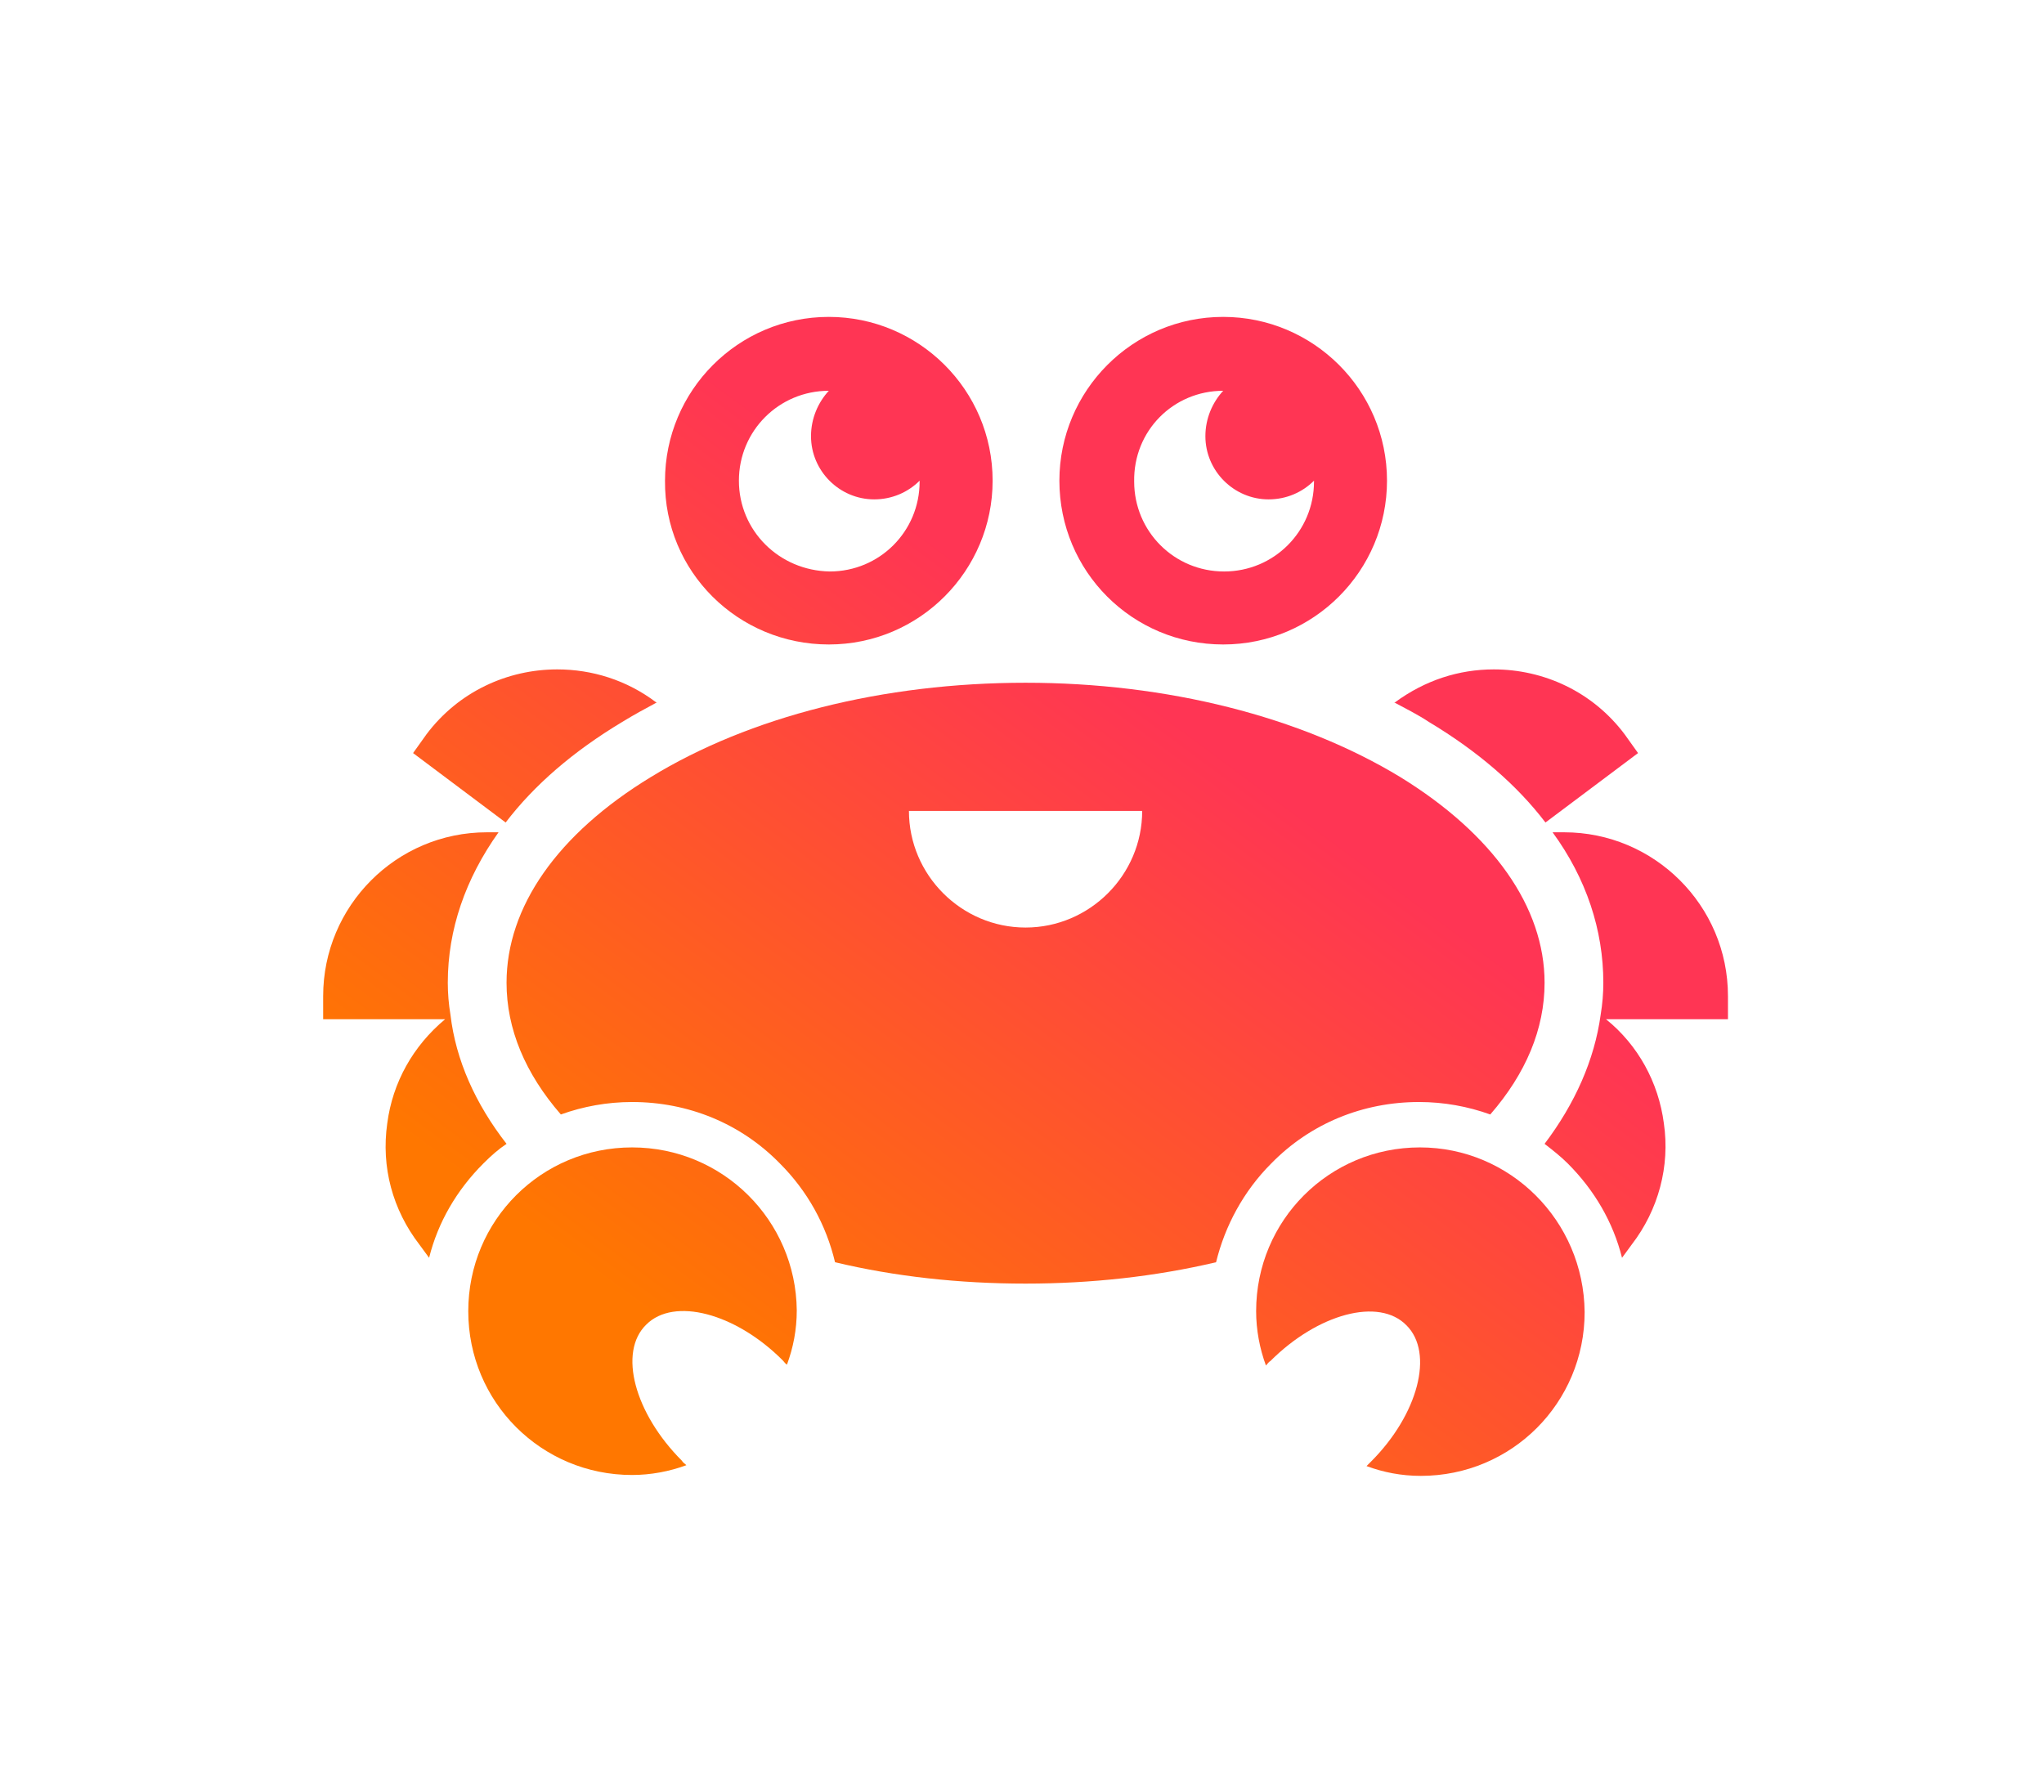
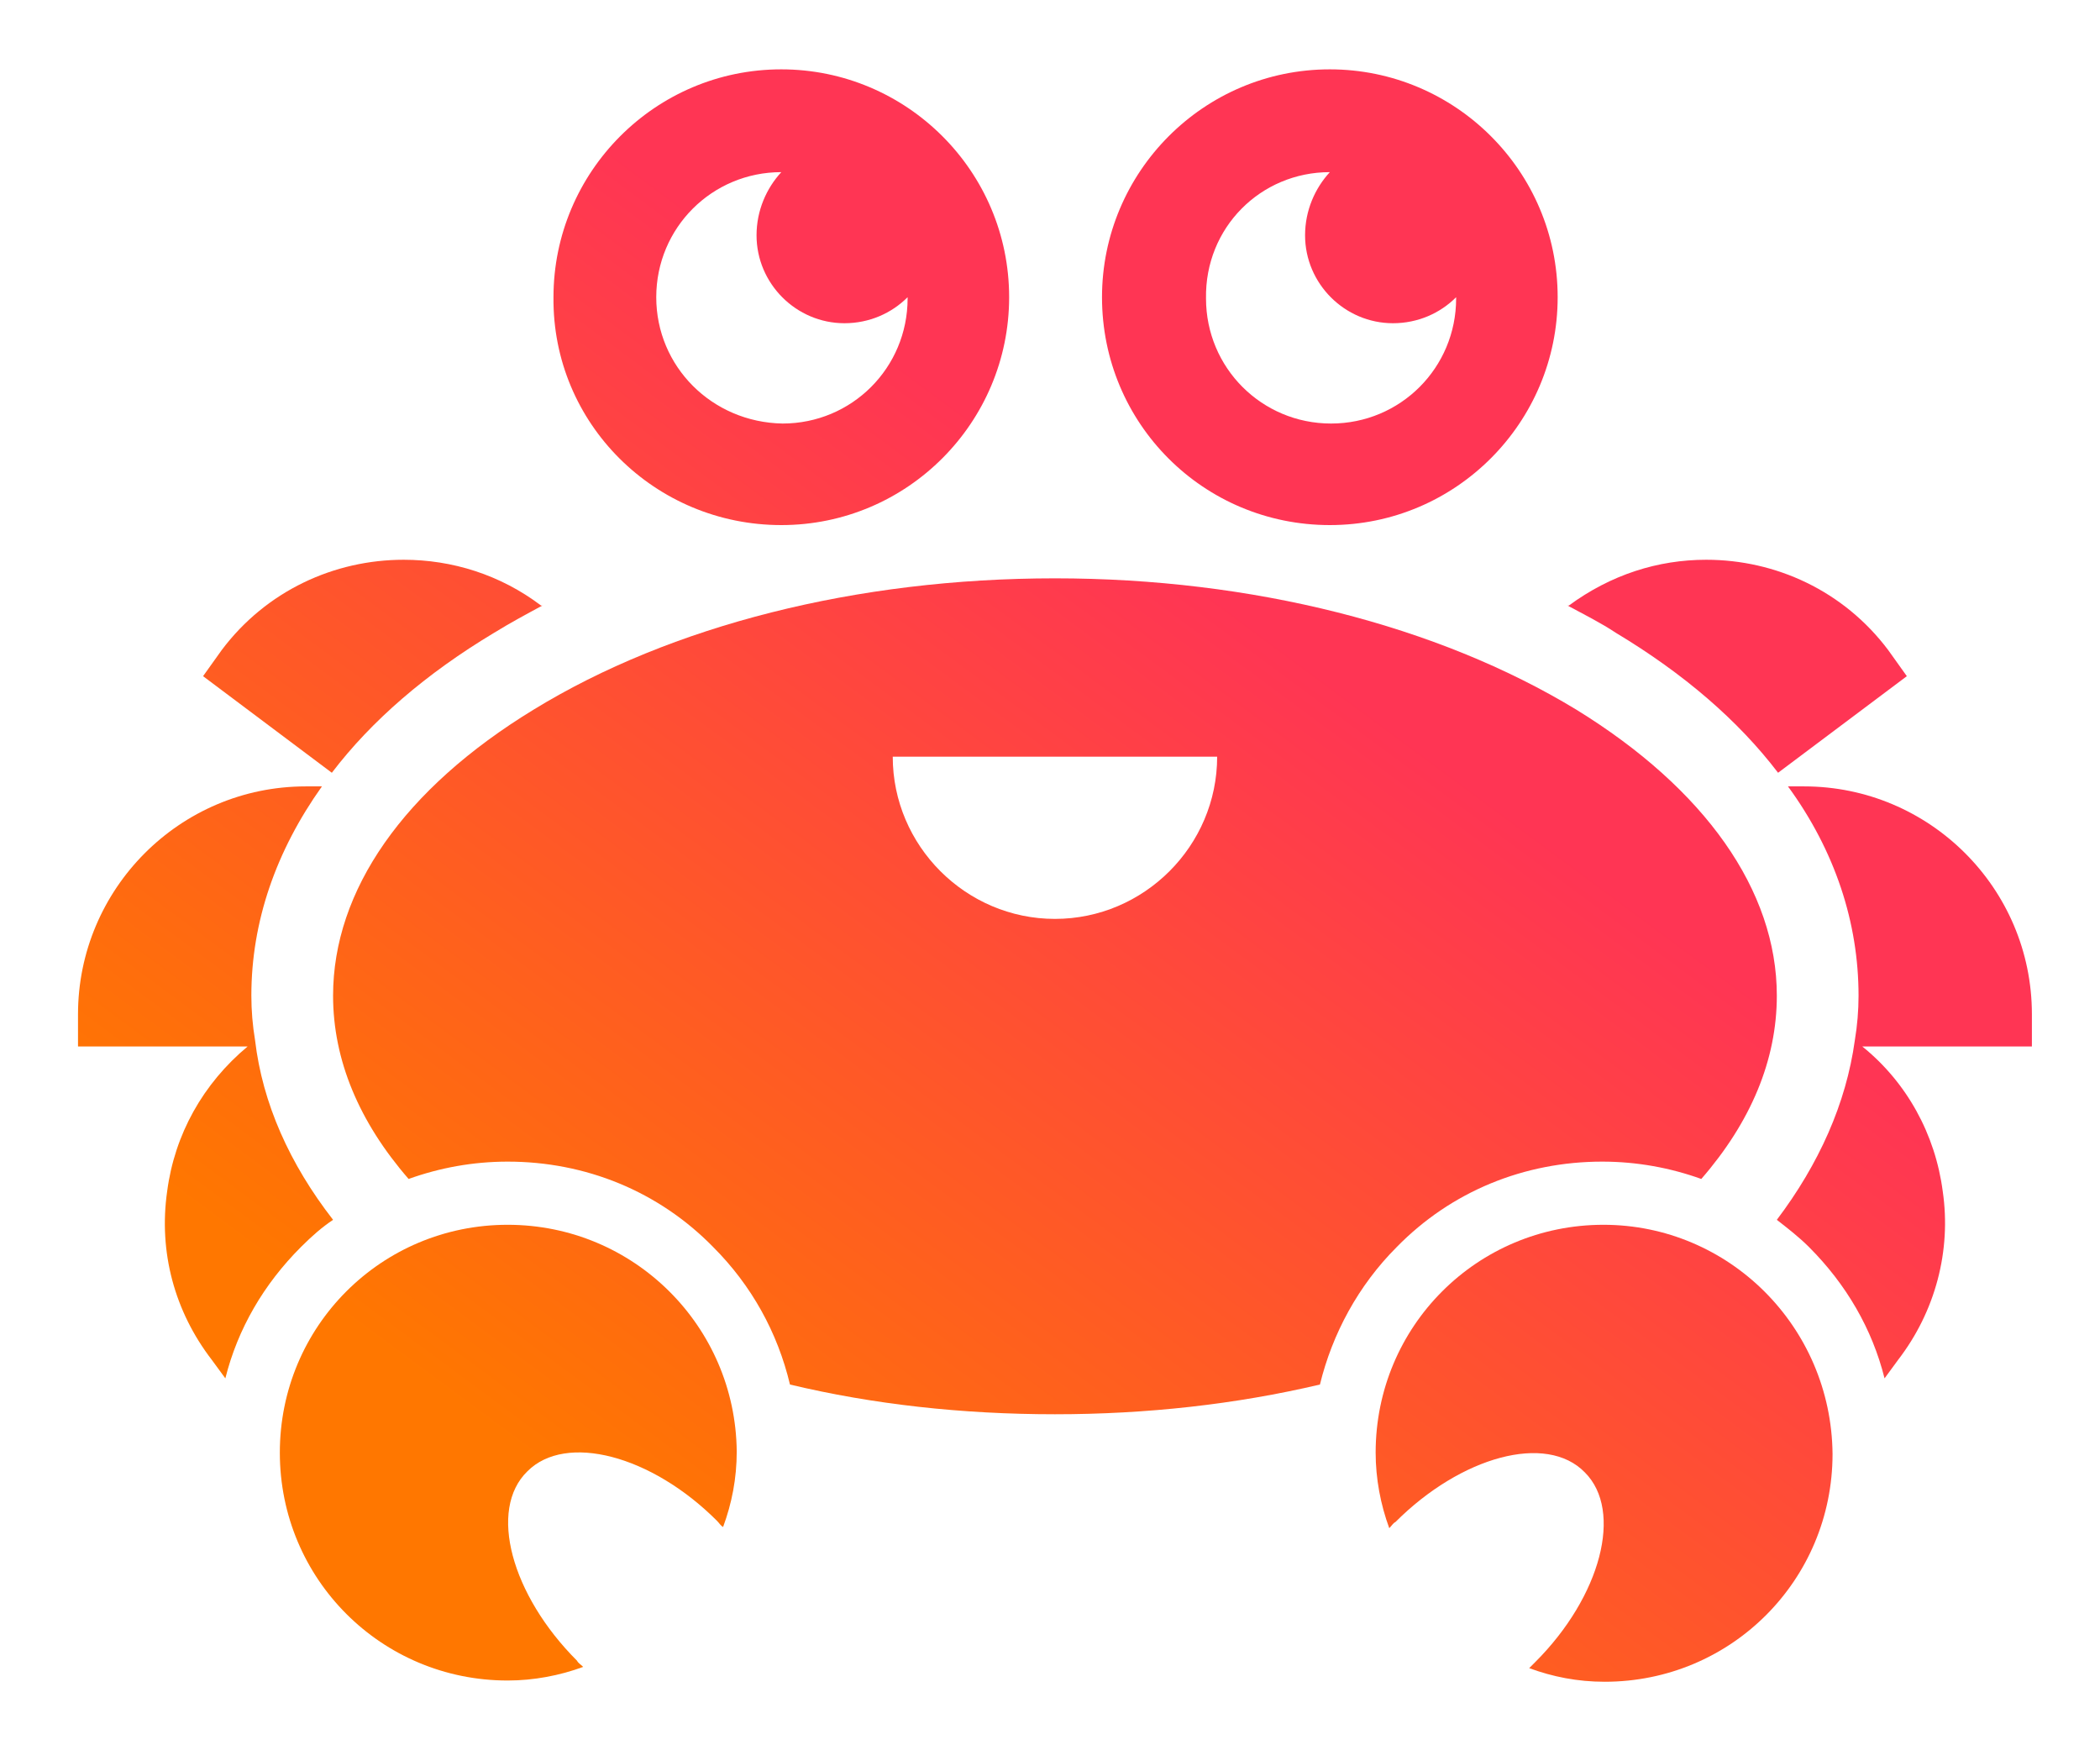
- <svg xmlns="http://www.w3.org/2000/svg" version="1.1" id="Layer_1" x="0px" y="0px" viewBox="0 0 229.6 201.3" style="enable-background:new 0 0 229.6 201.3;" xml:space="preserve">
+ <svg xmlns="http://www.w3.org/2000/svg" version="1.1" id="Layer_1" x="0px" y="0px" viewBox="30 30 169.6 141.3" style="enable-background:new 0 0 229.6 201.3;" xml:space="preserve">
  <style type="text/css">
	.st0{fill:url(#SVGID_1_);}
	.st1{fill:url(#SVGID_2_);}
	.st2{fill:url(#SVGID_3_);}
	.st3{fill:url(#SVGID_4_);}
	.st4{fill:url(#SVGID_5_);}
	.st5{fill:url(#SVGID_6_);}
	.st6{fill:url(#SVGID_7_);}
	.st7{fill:url(#SVGID_8_);}
	.st8{fill:url(#SVGID_9_);}
</style>
  <g>
    <g>
      <linearGradient id="SVGID_1_" gradientUnits="userSpaceOnUse" x1="82.354" y1="154.793" x2="153.694" y2="58.353">
        <stop offset="0" style="stop-color:#FF7700" />
        <stop offset="0.742" style="stop-color:#FF3554" />
      </linearGradient>
      <path class="st0" d="M159.4,123.8c2.8,0,5.5,0.5,8,1.4c4-4.6,6.1-9.6,6.1-14.8c0-8.5-5.8-16.7-16.2-23.1    c-11.2-6.8-26.2-10.6-42.1-10.6h0c-16,0-31,3.8-42.1,10.6c-10.5,6.4-16.2,14.6-16.2,23.1c0,5.2,2.1,10.2,6.1,14.8    c2.5-0.9,5.2-1.4,8-1.4c6.3,0,12.2,2.4,16.6,6.9c3.1,3.1,5.2,6.9,6.2,11.1c6.7,1.6,13.9,2.4,21.4,2.4c7.4,0,14.6-0.8,21.4-2.4    c1-4.1,3.1-8,6.2-11.1C147.2,126.2,153.1,123.8,159.4,123.8z M115.2,104.2c-7.2,0-13.1-5.9-13.1-13.1h26.2    C128.3,98.3,122.4,104.2,115.2,104.2z" />
    </g>
    <g>
      <linearGradient id="SVGID_2_" gradientUnits="userSpaceOnUse" x1="33.047" y1="118.32" x2="104.386" y2="21.879">
        <stop offset="0" style="stop-color:#FF7700" />
        <stop offset="0.742" style="stop-color:#FF3554" />
      </linearGradient>
      <path class="st1" d="M69.9,81.1c1.3-0.8,2.6-1.5,3.9-2.2l-0.1,0c-3.3-2.5-7.2-3.7-11.1-3.7c-5.6,0-11.1,2.5-14.7,7.3l-1.5,2.1    l10.4,7.8C60,88.2,64.4,84.4,69.9,81.1z" />
    </g>
    <g>
      <linearGradient id="SVGID_3_" gradientUnits="userSpaceOnUse" x1="41.521" y1="124.588" x2="112.86" y2="28.148">
        <stop offset="0" style="stop-color:#FF7700" />
        <stop offset="0.742" style="stop-color:#FF3554" />
      </linearGradient>
      <path class="st2" d="M56.9,128.5c-3.5-4.5-5.7-9.4-6.3-14.5c-0.2-1.2-0.3-2.4-0.3-3.6c0-6,2-11.7,5.7-16.9h-1.3    c-10.2,0-18.4,8.3-18.4,18.4v2.6l13.7,0c-3.6,3-5.9,7.1-6.5,11.7c-0.7,4.9,0.6,9.7,3.6,13.6l1.1,1.5c1-4,3.1-7.6,6.1-10.6    C55.2,129.8,56,129.1,56.9,128.5z" />
    </g>
    <g>
      <linearGradient id="SVGID_4_" gradientUnits="userSpaceOnUse" x1="104.314" y1="171.038" x2="175.653" y2="74.597">
        <stop offset="0" style="stop-color:#FF7700" />
        <stop offset="0.742" style="stop-color:#FF3554" />
      </linearGradient>
      <path class="st3" d="M173.6,92.4l10.4-7.8l-1.5-2.1c-3.6-4.8-9.1-7.3-14.7-7.3c-3.9,0-7.7,1.2-11.1,3.7l-0.1,0    c1.3,0.7,2.7,1.4,3.9,2.2C166,84.4,170.4,88.2,173.6,92.4z" />
    </g>
    <g>
      <linearGradient id="SVGID_5_" gradientUnits="userSpaceOnUse" x1="126.463" y1="187.422" x2="197.803" y2="90.982">
        <stop offset="0" style="stop-color:#FF7700" />
        <stop offset="0.742" style="stop-color:#FF3554" />
      </linearGradient>
      <path class="st4" d="M194.1,111.9c0-10.2-8.3-18.4-18.4-18.4h-1.3c3.8,5.2,5.7,11,5.7,16.9c0,1.2-0.1,2.4-0.3,3.6    c-0.7,5.1-2.9,10-6.3,14.5c0.9,0.7,1.8,1.4,2.6,2.2c3,3,5.1,6.6,6.1,10.6l1.1-1.5c3-3.9,4.3-8.8,3.6-13.6    c-0.6-4.6-2.9-8.8-6.5-11.7l13.7,0V111.9z" />
    </g>
    <g>
      <linearGradient id="SVGID_6_" gradientUnits="userSpaceOnUse" x1="41.092" y1="124.271" x2="112.431" y2="27.83">
        <stop offset="0" style="stop-color:#FF7700" />
        <stop offset="0.742" style="stop-color:#FF3554" />
      </linearGradient>
      <path class="st5" d="M93.1,72.4c10.2,0,18.4-8.3,18.4-18.4c0-10.2-8.3-18.4-18.4-18.4c-10.2,0-18.4,8.3-18.4,18.4    C74.6,64.2,82.9,72.4,93.1,72.4z M93.1,43.9C93.1,43.9,93.1,43.9,93.1,43.9c-1.2,1.3-2,3.1-2,5.1c0,3.9,3.2,7.1,7.1,7.1    c2,0,3.8-0.8,5.1-2.1c0,0,0,0.1,0,0.1c0,5.6-4.5,10.1-10.1,10.1C87.5,64.1,83,59.6,83,54C83,48.4,87.5,43.9,93.1,43.9z" />
    </g>
    <g>
      <linearGradient id="SVGID_7_" gradientUnits="userSpaceOnUse" x1="69.74" y1="145.462" x2="141.079" y2="49.022">
        <stop offset="0" style="stop-color:#FF7700" />
        <stop offset="0.742" style="stop-color:#FF3554" />
      </linearGradient>
      <path class="st6" d="M137.4,72.4c10.2,0,18.4-8.3,18.4-18.4c0-10.2-8.3-18.4-18.4-18.4c-10.2,0-18.4,8.3-18.4,18.4    C119,64.2,127.2,72.4,137.4,72.4z M137.4,43.9C137.4,43.9,137.4,43.9,137.4,43.9c-1.2,1.3-2,3.1-2,5.1c0,3.9,3.2,7.1,7.1,7.1    c2,0,3.8-0.8,5.1-2.1c0,0,0,0.1,0,0.1c0,5.6-4.5,10.1-10.1,10.1c-5.6,0-10.1-4.5-10.1-10.1C127.3,48.4,131.8,43.9,137.4,43.9z" />
    </g>
    <g>
      <linearGradient id="SVGID_8_" gradientUnits="userSpaceOnUse" x1="71.098" y1="146.467" x2="142.437" y2="50.026">
        <stop offset="0" style="stop-color:#FF7700" />
        <stop offset="0.742" style="stop-color:#FF3554" />
      </linearGradient>
      <path class="st7" d="M71,128.9c-10.2,0-18.4,8.2-18.4,18.4c0,10.2,8.2,18.4,18.4,18.4c2.1,0,4.2-0.4,6.1-1.1    c-0.2-0.2-0.4-0.3-0.5-0.5c-5.3-5.3-7.2-12.2-4-15.3c3.1-3.1,10-1.3,15.3,4c0.2,0.2,0.3,0.4,0.5,0.5c0.7-1.9,1.1-3.9,1.1-6.1    C89.4,137.1,81.2,128.9,71,128.9z" />
    </g>
    <g>
      <linearGradient id="SVGID_9_" gradientUnits="userSpaceOnUse" x1="128.596" y1="189" x2="199.936" y2="92.56">
        <stop offset="0" style="stop-color:#FF7700" />
        <stop offset="0.742" style="stop-color:#FF3554" />
      </linearGradient>
      <path class="st8" d="M159.5,128.9c-10.2,0-18.4,8.2-18.4,18.4c0,2.1,0.4,4.2,1.1,6.1c0.2-0.2,0.3-0.4,0.5-0.5    c5.3-5.3,12.2-7.2,15.3-4c3.1,3.1,1.3,10-4,15.3c-0.2,0.2-0.3,0.3-0.5,0.5c1.9,0.7,3.9,1.1,6.1,1.1c10.2,0,18.4-8.2,18.4-18.4    C177.9,137.1,169.6,128.9,159.5,128.9z" />
    </g>
  </g>
</svg>
